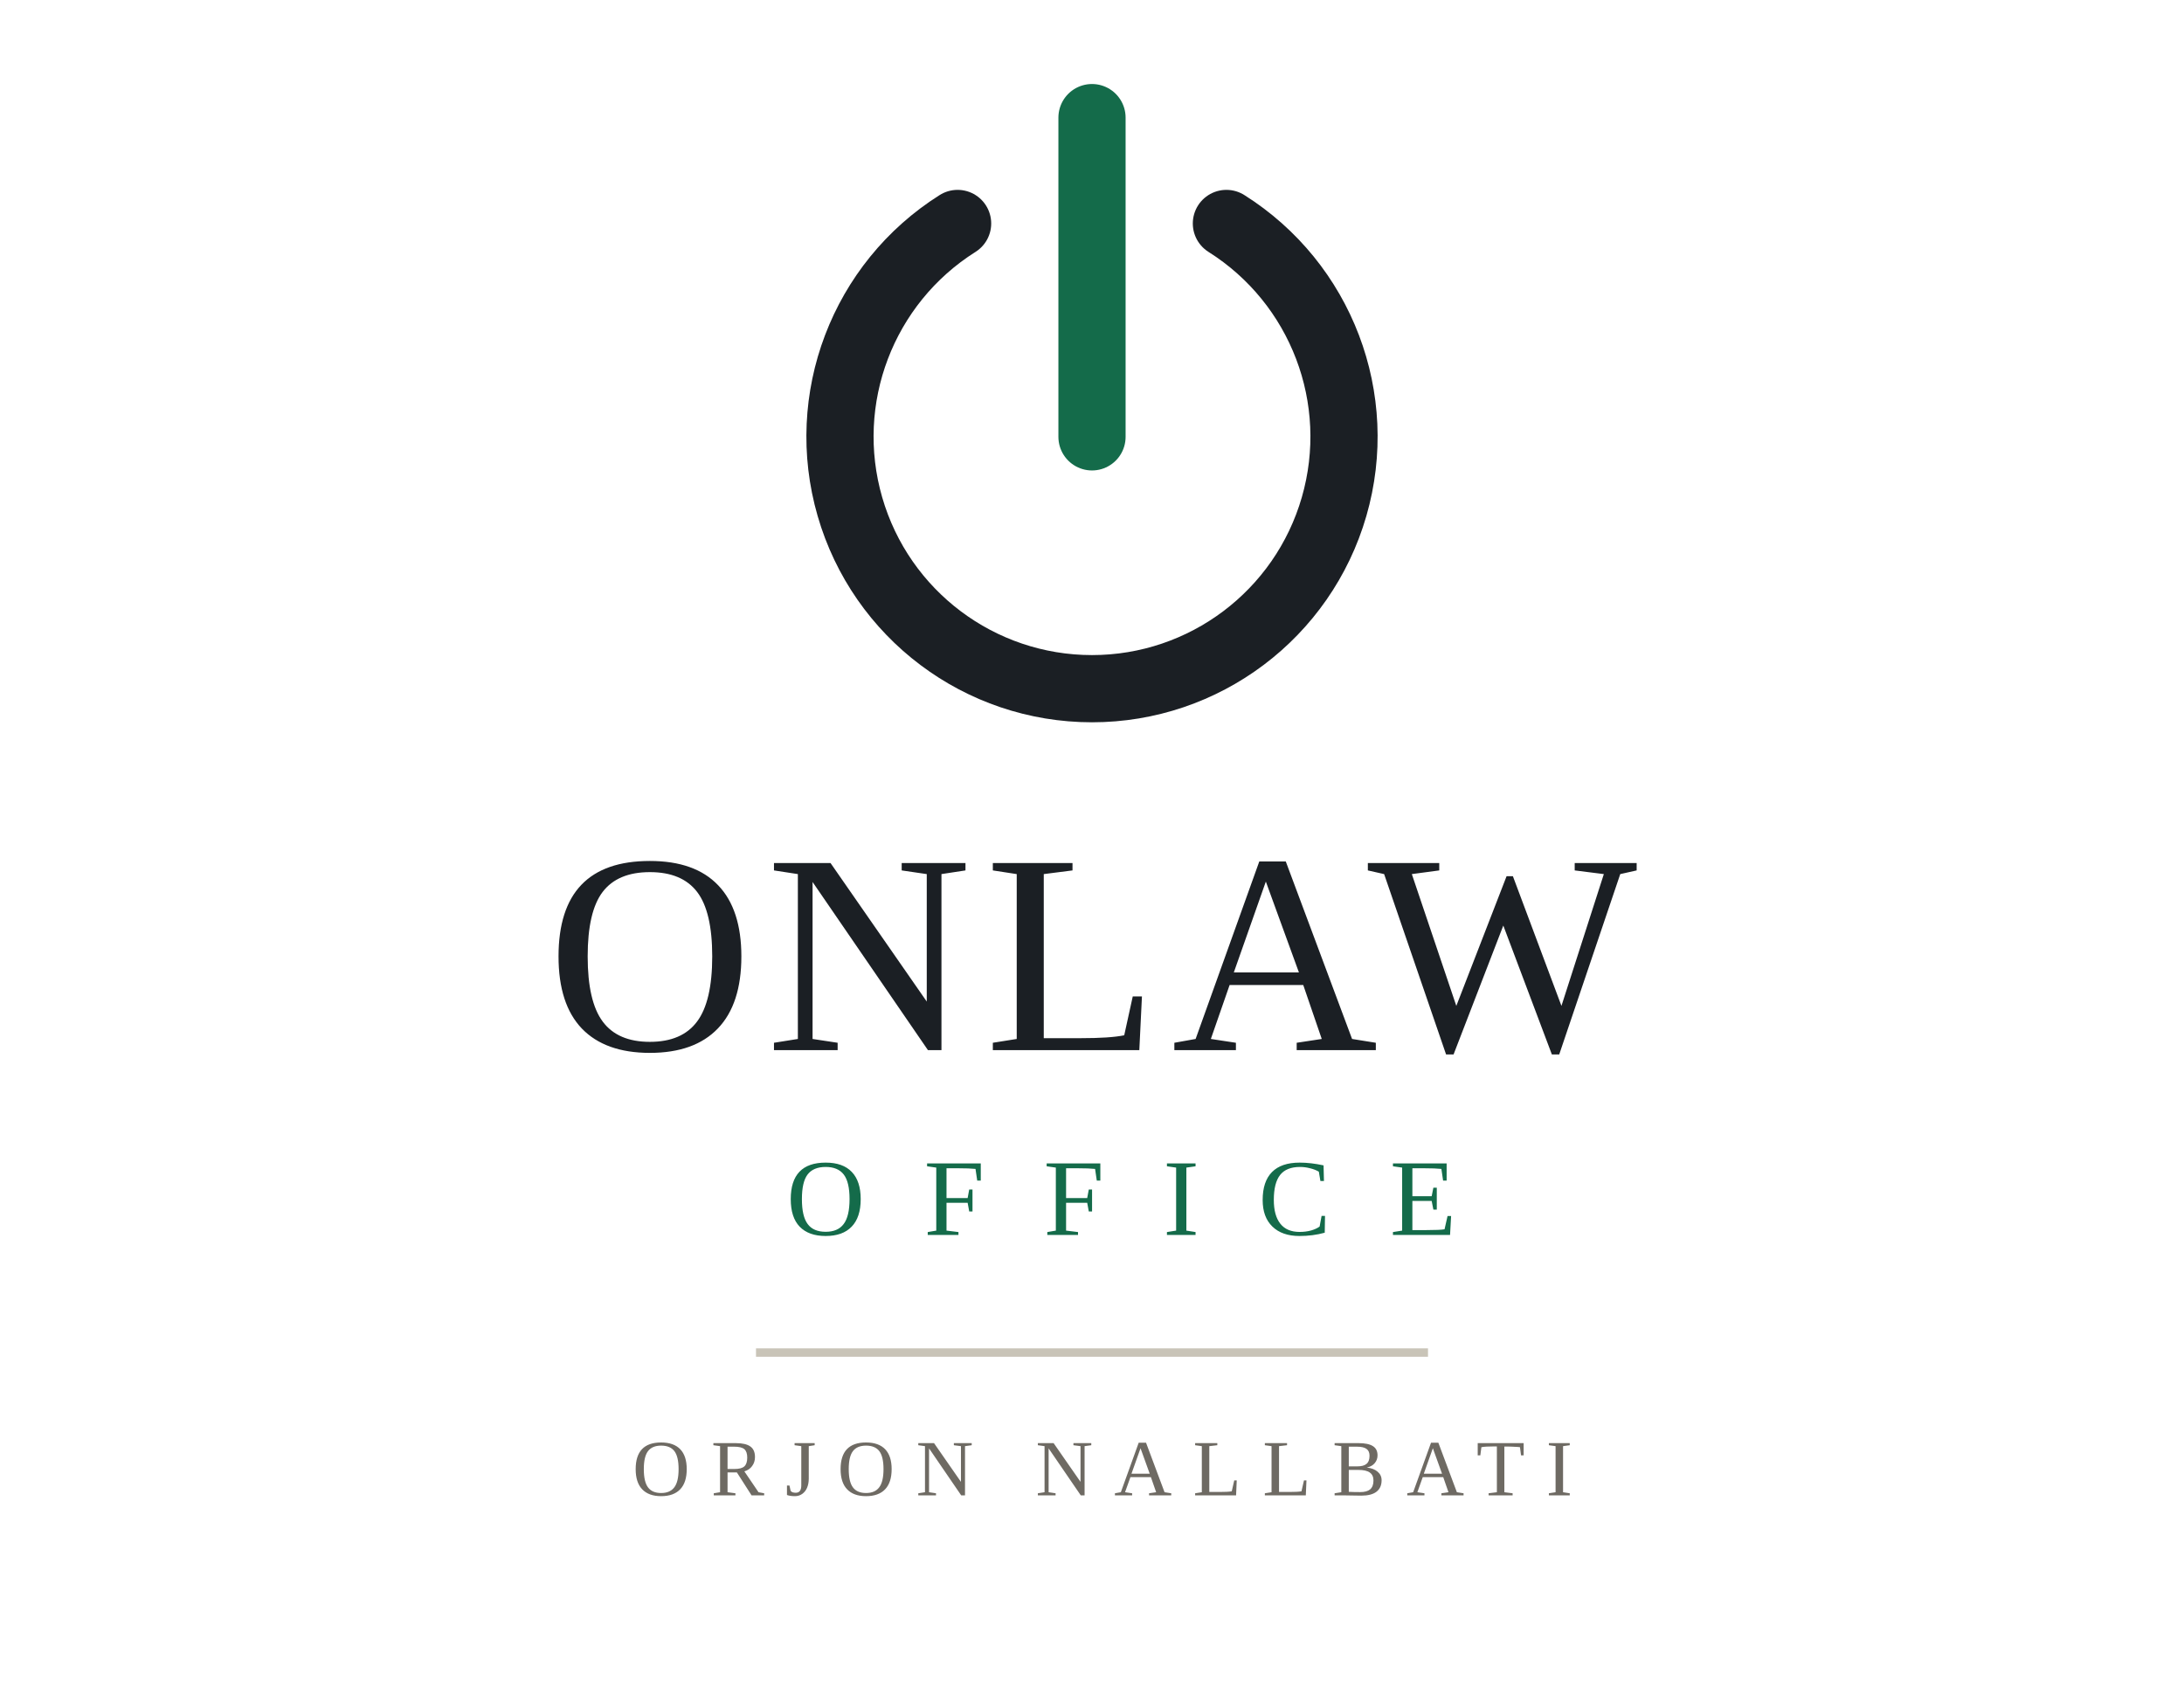
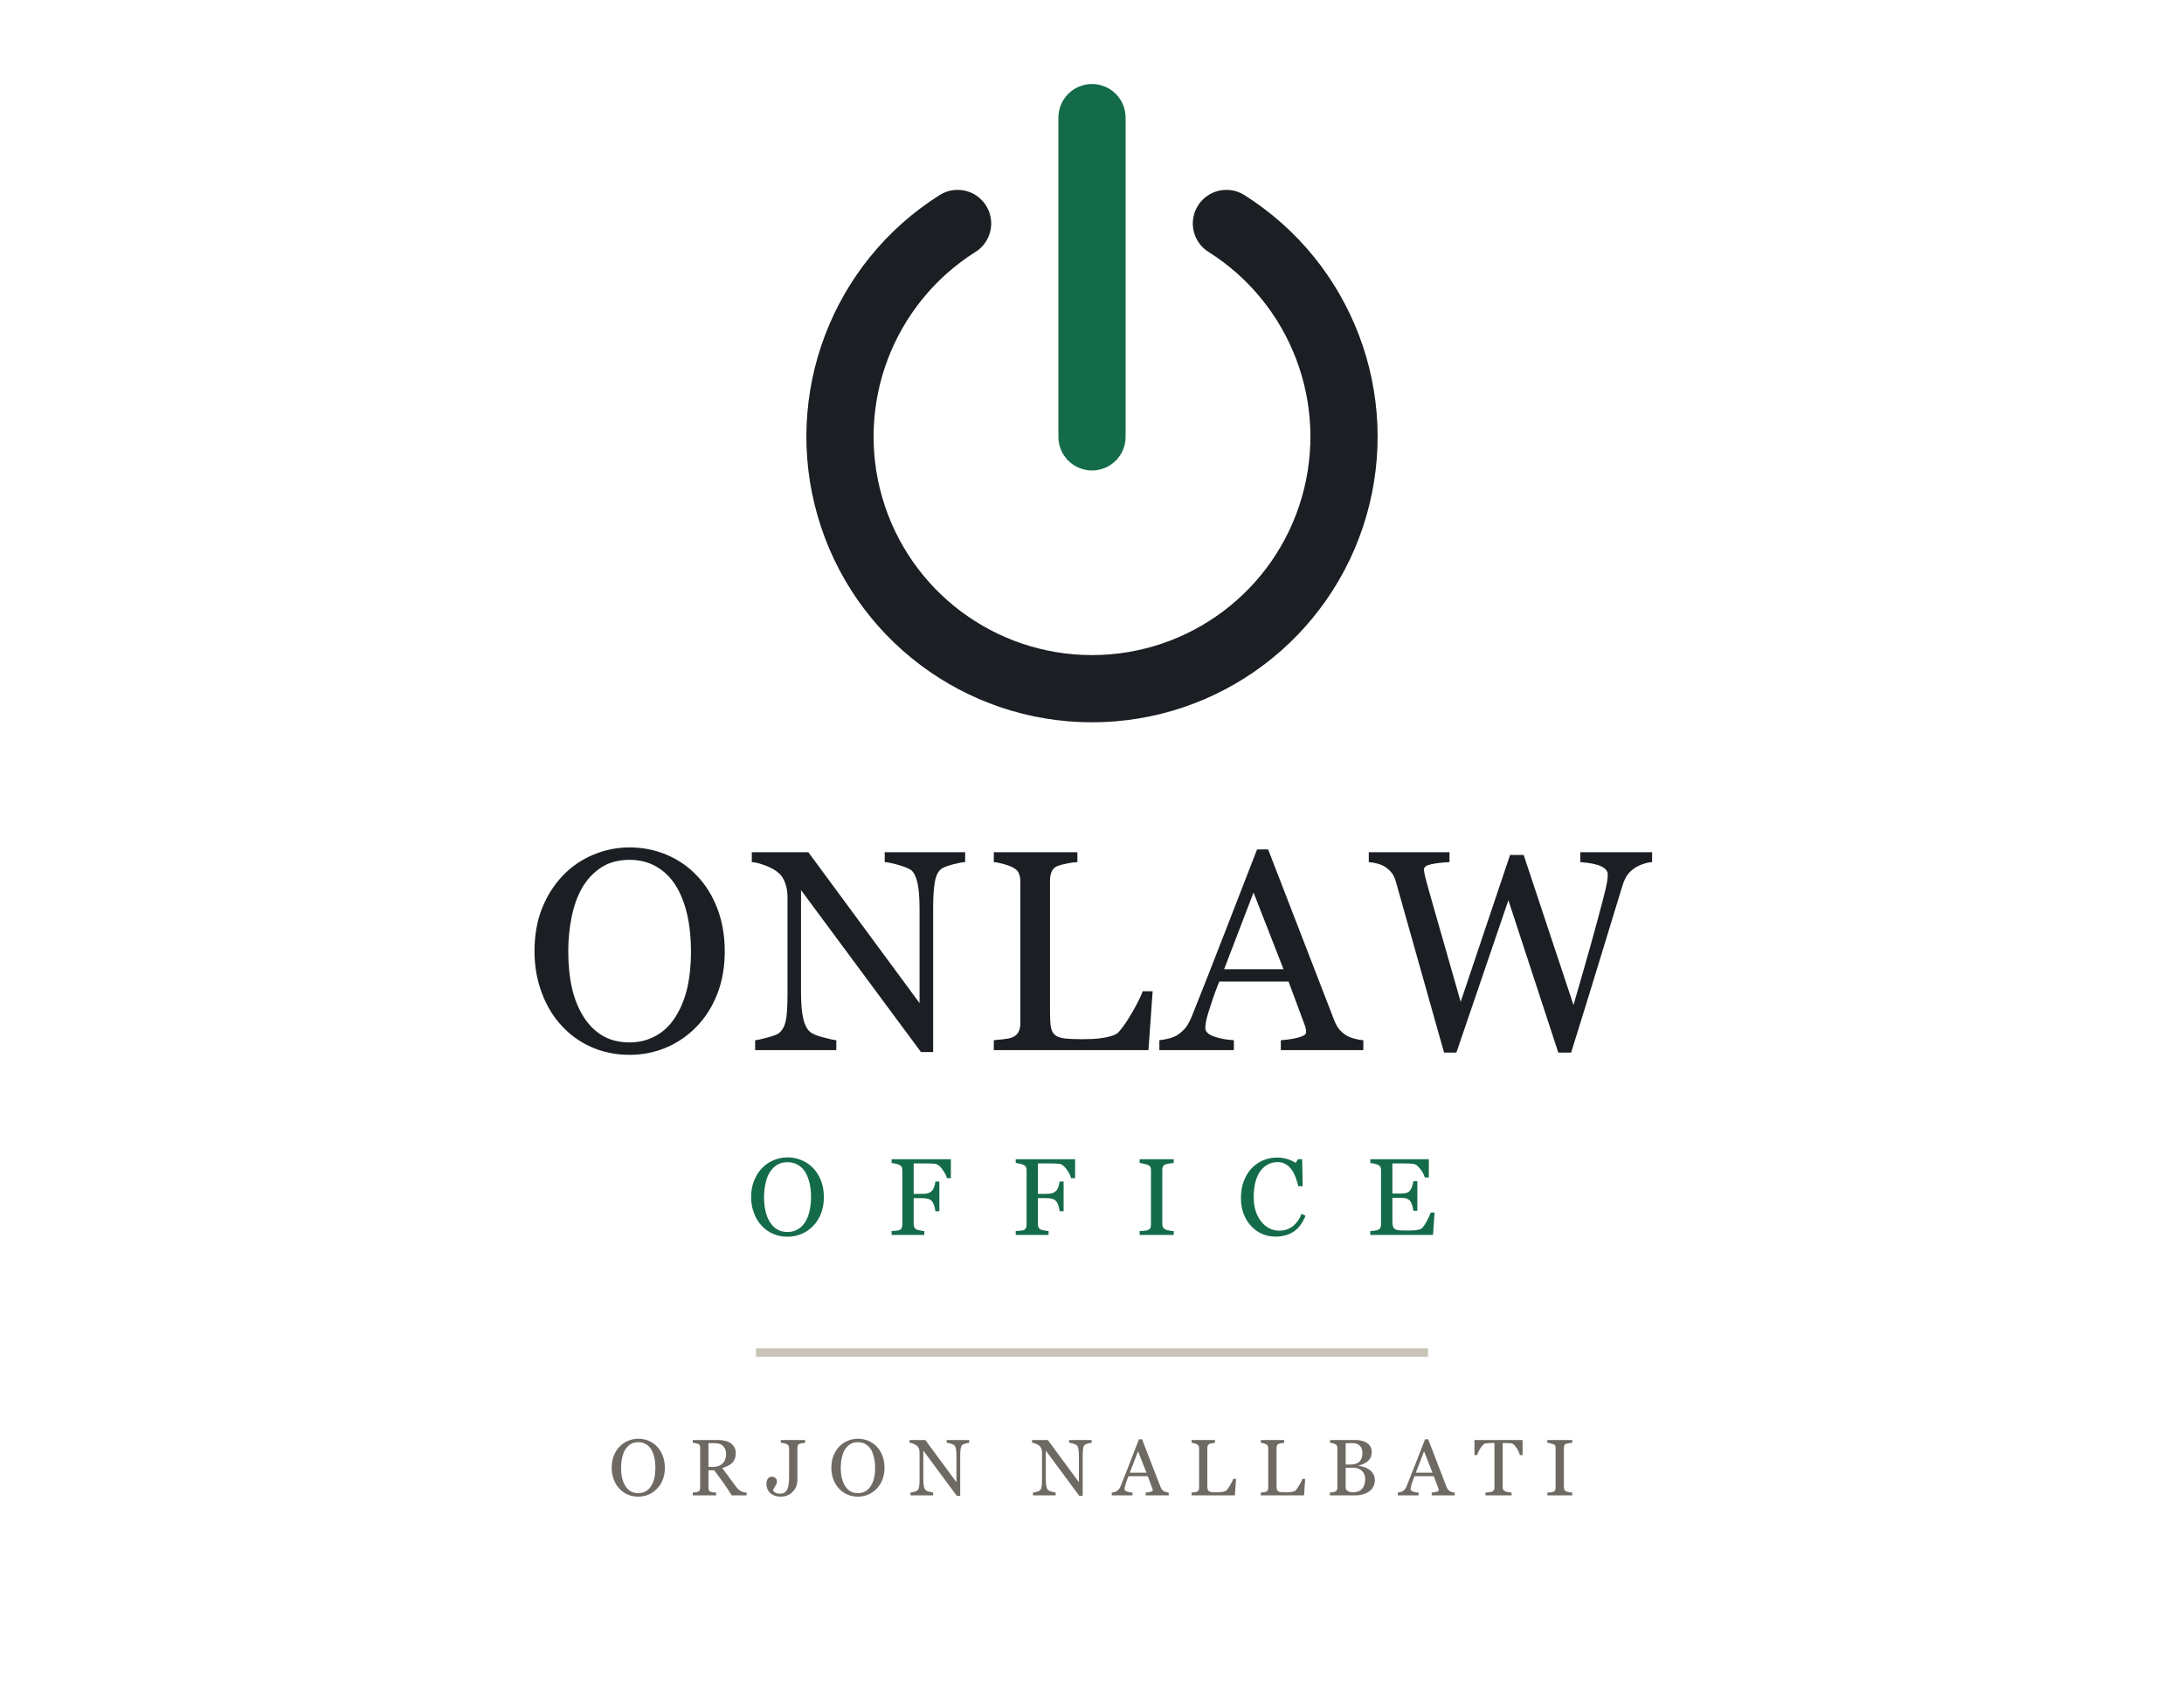
<svg xmlns="http://www.w3.org/2000/svg" viewBox="0 0 260 200" width="260" height="200" role="img" aria-label="OnLawOffice — Av. Orjon Nallbati">
  <path d="M114 26.6 A 30 30 0 1 0 146 26.6" fill="none" stroke="#1B1F24" stroke-width="8" stroke-linecap="round" />
  <path d="M130 14 L 130 52" fill="none" stroke="#146B4A" stroke-width="8" stroke-linecap="round" />
-   <text x="130" y="125" text-anchor="middle" font-family="Times New Roman, Liberation Serif, Georgia, serif" font-size="34" fill="#1B1F24" letter-spacing="1.5">ONLAW</text>
-   <text x="133.5" y="147" text-anchor="middle" font-family="Times New Roman, Liberation Serif, Georgia, serif" font-size="13" fill="#146B4A" letter-spacing="7">OFFICE</text>
+   <path d="M82.96 104.23Q84.52 105.85 85.40 108.15Q86.28 110.45 86.28 113.24Q86.28 116.05 85.38 118.34Q84.48 120.63 82.89 122.24Q81.35 123.83 79.30 124.70Q77.26 125.56 74.95 125.56Q72.50 125.56 70.41 124.64Q68.33 123.72 66.84 122.07Q65.34 120.46 64.49 118.16Q63.63 115.86 63.63 113.24Q63.63 110.37 64.53 108.12Q65.43 105.87 67.00 104.23Q68.56 102.60 70.63 101.74Q72.70 100.87 74.95 100.87Q77.30 100.87 79.37 101.75Q81.45 102.63 82.96 104.23ZM80.48 120.93Q81.41 119.42 81.84 117.51Q82.26 115.60 82.26 113.24Q82.26 110.82 81.79 108.79Q81.31 106.77 80.40 105.34Q79.49 103.93 78.11 103.14Q76.73 102.35 74.95 102.35Q72.96 102.35 71.57 103.26Q70.17 104.18 69.29 105.70Q68.46 107.16 68.06 109.12Q67.65 111.08 67.65 113.24Q67.65 115.63 68.08 117.56Q68.51 119.48 69.44 120.98Q70.34 122.44 71.70 123.26Q73.06 124.08 74.95 124.08Q76.73 124.08 78.16 123.25Q79.59 122.42 80.48 120.93ZM114.90 102.62Q114.44 102.63 113.48 102.88Q112.51 103.13 112.10 103.40Q111.50 103.81 111.29 104.99Q111.09 106.17 111.09 107.98V125.23H109.64L95.36 105.95V118.11Q95.36 120.15 95.62 121.24Q95.88 122.34 96.41 122.80Q96.79 123.17 97.99 123.48Q99.18 123.80 99.56 123.82V125.0H89.90V123.82Q90.35 123.78 91.41 123.49Q92.47 123.20 92.74 122.97Q93.32 122.50 93.54 121.55Q93.75 120.60 93.75 118.29V106.68Q93.75 105.92 93.49 105.16Q93.22 104.39 92.77 103.98Q92.18 103.43 91.16 103.04Q90.13 102.65 89.50 102.62V101.44H96.23L109.47 119.40V108.19Q109.47 106.14 109.21 105.03Q108.94 103.93 108.45 103.56Q107.98 103.25 106.93 102.95Q105.87 102.65 105.32 102.62V101.44H114.90ZM137.22 117.99 136.72 125.0H118.31V123.82Q118.71 123.78 119.47 123.70Q120.22 123.62 120.52 123.48Q121.02 123.27 121.24 122.85Q121.47 122.44 121.47 121.79V104.92Q121.47 104.36 121.28 103.93Q121.09 103.50 120.52 103.23Q120.14 103.03 119.45 102.84Q118.76 102.65 118.31 102.62V101.44H128.26V102.62Q127.79 102.63 127.05 102.78Q126.31 102.93 125.98 103.05Q125.42 103.25 125.21 103.73Q125.00 104.21 125.00 104.76V120.58Q125.00 121.67 125.11 122.28Q125.22 122.89 125.62 123.22Q126.00 123.52 126.75 123.61Q127.51 123.70 128.87 123.70Q129.49 123.70 130.15 123.67Q130.81 123.63 131.41 123.53Q131.99 123.43 132.48 123.26Q132.97 123.09 133.20 122.82Q133.89 122.06 134.79 120.50Q135.69 118.95 136.04 117.99ZM162.30 125.0H152.48V123.82Q153.78 123.73 154.63 123.48Q155.49 123.24 155.49 122.87Q155.49 122.72 155.46 122.50Q155.42 122.29 155.36 122.12L153.40 116.84H145.15Q144.68 118.01 144.39 118.87Q144.10 119.73 143.87 120.46Q143.65 121.18 143.57 121.62Q143.49 122.07 143.49 122.36Q143.49 123.02 144.53 123.38Q145.58 123.75 146.89 123.82V125.0H138.02V123.82Q138.46 123.78 139.10 123.63Q139.75 123.47 140.17 123.20Q140.83 122.75 141.20 122.26Q141.56 121.77 141.91 120.91Q143.69 116.48 145.83 110.95Q147.97 105.42 149.65 101.11H150.97L158.83 121.43Q159.08 122.07 159.39 122.47Q159.71 122.87 160.27 123.25Q160.65 123.48 161.27 123.64Q161.88 123.80 162.30 123.82ZM152.80 115.37 149.23 106.24 145.73 115.37ZM196.68 102.62Q196.27 102.63 195.72 102.81Q195.17 102.98 194.71 103.26Q194.13 103.63 193.77 104.10Q193.41 104.58 193.15 105.42Q191.97 109.26 190.41 114.38Q188.85 119.50 187.04 125.29H185.51L179.57 107.16L173.38 125.29H171.91Q170.27 119.48 168.51 113.23Q166.75 106.98 166.15 104.86Q166.00 104.34 165.71 103.94Q165.42 103.55 164.93 103.21Q164.51 102.93 163.95 102.79Q163.40 102.65 162.95 102.62V101.44H172.56V102.62Q171.30 102.68 170.41 102.87Q169.52 103.05 169.52 103.48Q169.52 103.65 169.57 103.92Q169.62 104.19 169.66 104.36Q170.04 105.82 171.01 109.18Q171.98 112.54 173.89 119.25L179.77 101.77H181.39L187.32 119.63Q188.52 115.52 189.38 112.44Q190.24 109.36 190.81 107.16Q191.21 105.62 191.31 105.05Q191.40 104.48 191.40 104.08Q191.40 103.51 190.63 103.13Q189.86 102.75 188.13 102.62V101.44H196.68Z" fill="#1B1F24" />
+   <path d="M96.81 139.05Q97.41 139.68 97.75 140.56Q98.08 141.43 98.08 142.50Q98.08 143.57 97.74 144.45Q97.40 145.33 96.79 145.94Q96.20 146.55 95.42 146.88Q94.64 147.21 93.75 147.21Q92.81 147.21 92.02 146.86Q91.22 146.51 90.65 145.88Q90.08 145.26 89.75 144.38Q89.42 143.50 89.42 142.50Q89.42 141.40 89.77 140.54Q90.11 139.68 90.71 139.05Q91.31 138.43 92.10 138.10Q92.89 137.77 93.75 137.77Q94.65 137.77 95.44 138.11Q96.24 138.44 96.81 139.05ZM95.87 145.44Q96.22 144.86 96.38 144.13Q96.55 143.40 96.55 142.50Q96.55 141.57 96.37 140.80Q96.18 140.03 95.84 139.48Q95.49 138.94 94.96 138.64Q94.43 138.34 93.75 138.34Q92.99 138.34 92.46 138.69Q91.93 139.04 91.59 139.62Q91.27 140.18 91.12 140.93Q90.96 141.68 90.96 142.50Q90.96 143.41 91.13 144.15Q91.29 144.89 91.65 145.46Q91.99 146.02 92.51 146.33Q93.03 146.65 93.75 146.65Q94.43 146.65 94.98 146.33Q95.52 146.01 95.87 145.44ZM113.20 140.24H112.73Q112.59 139.74 112.17 139.17Q111.75 138.60 111.36 138.54Q111.16 138.51 110.89 138.50Q110.62 138.49 110.28 138.49H108.77V142.11H109.81Q110.28 142.11 110.54 142.01Q110.80 141.91 110.98 141.71Q111.11 141.57 111.21 141.27Q111.32 140.98 111.35 140.64H111.83V144.18H111.35Q111.33 143.90 111.22 143.54Q111.11 143.19 110.98 143.03Q110.79 142.79 110.50 142.71Q110.21 142.62 109.81 142.62H108.77V145.73Q108.77 145.93 108.85 146.10Q108.94 146.27 109.15 146.37Q109.24 146.41 109.56 146.47Q109.88 146.54 110.04 146.54V147.0H106.14V146.54Q106.33 146.53 106.64 146.50Q106.96 146.47 107.06 146.43Q107.25 146.35 107.33 146.19Q107.42 146.02 107.42 145.80V139.30Q107.42 139.09 107.35 138.92Q107.28 138.76 107.06 138.66Q106.89 138.58 106.60 138.51Q106.31 138.45 106.14 138.44V137.99H113.20ZM127.99 140.24H127.51Q127.38 139.74 126.96 139.17Q126.54 138.60 126.15 138.54Q125.95 138.51 125.68 138.50Q125.41 138.49 125.07 138.49H123.56V142.11H124.59Q125.06 142.11 125.32 142.01Q125.58 141.91 125.77 141.71Q125.90 141.57 126.00 141.27Q126.10 140.98 126.14 140.64H126.62V144.18H126.14Q126.12 143.90 126.01 143.54Q125.90 143.19 125.77 143.03Q125.58 142.79 125.29 142.71Q125.00 142.62 124.59 142.62H123.56V145.73Q123.56 145.93 123.64 146.10Q123.72 146.27 123.93 146.37Q124.03 146.41 124.35 146.47Q124.66 146.54 124.83 146.54V147.0H120.92V146.54Q121.12 146.53 121.43 146.50Q121.75 146.47 121.85 146.43Q122.04 146.35 122.12 146.19Q122.21 146.02 122.21 145.80V139.30Q122.21 139.09 122.14 138.92Q122.07 138.76 121.85 138.66Q121.67 138.58 121.39 138.51Q121.10 138.45 120.92 138.44V137.99H127.99ZM139.73 147.0H135.67V146.54Q135.84 146.53 136.16 146.51Q136.49 146.48 136.62 146.43Q136.83 146.35 136.93 146.20Q137.02 146.06 137.02 145.81V139.28Q137.02 139.06 136.95 138.91Q136.88 138.76 136.62 138.66Q136.43 138.58 136.14 138.52Q135.85 138.45 135.67 138.44V137.99H139.73V138.44Q139.53 138.44 139.26 138.49Q138.98 138.53 138.78 138.59Q138.54 138.67 138.46 138.84Q138.37 139.01 138.37 139.22V145.74Q138.37 145.95 138.47 146.11Q138.56 146.27 138.78 146.37Q138.91 146.42 139.21 146.48Q139.52 146.54 139.73 146.54ZM151.82 147.20Q151.02 147.20 150.28 146.89Q149.54 146.57 148.97 145.97Q148.40 145.38 148.06 144.52Q147.73 143.66 147.73 142.58Q147.73 141.50 148.06 140.62Q148.39 139.74 148.97 139.10Q149.55 138.48 150.34 138.13Q151.12 137.79 152.02 137.79Q152.69 137.79 153.23 137.96Q153.76 138.12 154.25 138.42L154.51 137.99H155.02L155.08 141.20H154.56Q154.46 140.73 154.25 140.18Q154.05 139.63 153.78 139.25Q153.47 138.82 153.05 138.57Q152.63 138.33 152.10 138.33Q151.48 138.33 150.95 138.60Q150.42 138.88 150.03 139.41Q149.66 139.92 149.45 140.72Q149.25 141.51 149.25 142.49Q149.25 143.35 149.46 144.07Q149.68 144.79 150.09 145.34Q150.50 145.88 151.05 146.18Q151.61 146.49 152.29 146.49Q152.81 146.49 153.24 146.33Q153.67 146.16 153.99 145.90Q154.30 145.62 154.55 145.26Q154.79 144.91 154.94 144.49L155.42 144.72Q154.87 146.06 153.97 146.63Q153.07 147.20 151.82 147.20ZM170.78 144.34 170.60 147.0H163.13V146.54Q163.32 146.53 163.63 146.49Q163.95 146.45 164.05 146.40Q164.25 146.31 164.33 146.16Q164.41 146.00 164.41 145.77V139.30Q164.41 139.09 164.34 138.92Q164.27 138.76 164.05 138.66Q163.88 138.58 163.59 138.51Q163.30 138.45 163.13 138.44V137.99H170.10V140.16H169.62Q169.49 139.68 169.07 139.13Q168.65 138.59 168.27 138.54Q168.07 138.51 167.80 138.50Q167.53 138.49 167.18 138.49H165.76V142.07H166.78Q167.26 142.07 167.49 141.98Q167.72 141.89 167.89 141.67Q168.03 141.49 168.12 141.18Q168.22 140.87 168.26 140.60H168.73V144.12H168.26Q168.23 143.81 168.12 143.48Q168.01 143.14 167.89 142.98Q167.69 142.74 167.44 142.66Q167.19 142.58 166.78 142.58H165.76V145.29Q165.76 145.69 165.82 145.93Q165.87 146.16 166.04 146.28Q166.20 146.40 166.49 146.44Q166.78 146.47 167.30 146.47Q167.51 146.47 167.86 146.47Q168.20 146.47 168.43 146.45Q168.67 146.42 168.93 146.36Q169.19 146.29 169.30 146.18Q169.59 145.87 169.91 145.25Q170.23 144.63 170.32 144.34Z" fill="#146B4A" />
  <path d="M90 161 L 170 161" stroke="#C9C4B8" stroke-width="1" />
-   <text x="131.25" y="178" text-anchor="middle" font-family="Times New Roman, Liberation Serif, Georgia, serif" font-size="9.5" fill="#6E6A63" letter-spacing="2.5">ORJON NALLBATI</text>
+   <path d="M78.22 172.19Q78.66 172.65 78.90 173.29Q79.15 173.93 79.15 174.71Q79.15 175.49 78.90 176.13Q78.65 176.78 78.20 177.22Q77.77 177.67 77.20 177.91Q76.63 178.15 75.98 178.15Q75.30 178.15 74.72 177.90Q74.13 177.64 73.72 177.18Q73.30 176.73 73.06 176.09Q72.82 175.44 72.82 174.71Q72.82 173.91 73.07 173.28Q73.32 172.65 73.76 172.19Q74.20 171.74 74.78 171.50Q75.35 171.26 75.98 171.26Q76.64 171.26 77.22 171.50Q77.80 171.75 78.22 172.19ZM77.53 176.86Q77.79 176.44 77.91 175.90Q78.02 175.37 78.02 174.71Q78.02 174.03 77.89 173.47Q77.76 172.90 77.51 172.50Q77.25 172.11 76.87 171.89Q76.48 171.67 75.98 171.67Q75.43 171.67 75.04 171.92Q74.65 172.18 74.40 172.60Q74.17 173.01 74.06 173.56Q73.94 174.11 73.94 174.71Q73.94 175.38 74.06 175.92Q74.18 176.45 74.44 176.87Q74.69 177.28 75.07 177.51Q75.46 177.74 75.98 177.74Q76.48 177.74 76.88 177.51Q77.28 177.28 77.53 176.86ZM88.88 178.0H87.11Q86.52 177.07 86.05 176.40Q85.57 175.73 85.02 175.01H84.34V177.10Q84.34 177.26 84.39 177.39Q84.44 177.51 84.61 177.57Q84.70 177.61 84.90 177.63Q85.11 177.66 85.26 177.67V178.0H82.47V177.67Q82.58 177.66 82.80 177.63Q83.01 177.61 83.09 177.57Q83.23 177.51 83.29 177.40Q83.35 177.28 83.35 177.10V172.34Q83.35 172.18 83.31 172.05Q83.26 171.93 83.09 171.86Q82.97 171.82 82.79 171.79Q82.60 171.75 82.47 171.74V171.41H85.51Q85.93 171.41 86.30 171.50Q86.66 171.58 86.96 171.77Q87.25 171.96 87.42 172.26Q87.59 172.56 87.59 172.98Q87.59 173.36 87.47 173.65Q87.36 173.95 87.13 174.16Q86.92 174.36 86.63 174.50Q86.34 174.65 85.98 174.75Q86.47 175.40 86.79 175.84Q87.12 176.28 87.58 176.91Q87.79 177.19 87.95 177.32Q88.12 177.45 88.28 177.54Q88.40 177.60 88.58 177.63Q88.76 177.66 88.88 177.67ZM86.44 173.09Q86.44 172.49 86.10 172.14Q85.76 171.79 85.13 171.79H84.34V174.61H84.95Q85.59 174.61 86.02 174.20Q86.44 173.79 86.44 173.09ZM95.85 171.74Q95.72 171.75 95.53 171.78Q95.34 171.81 95.20 171.85Q95.04 171.91 94.99 172.04Q94.93 172.17 94.93 172.32V176.22Q94.93 176.53 94.81 176.87Q94.69 177.22 94.45 177.48Q94.18 177.80 93.80 177.98Q93.42 178.15 92.93 178.15Q92.18 178.15 91.71 177.73Q91.24 177.30 91.24 176.58Q91.24 176.27 91.40 176.03Q91.56 175.78 91.87 175.78Q92.15 175.78 92.32 175.94Q92.49 176.09 92.49 176.35Q92.49 176.50 92.43 176.65Q92.37 176.79 92.29 176.91Q92.22 177.02 92.14 177.16Q92.05 177.30 92.01 177.42Q92.11 177.57 92.31 177.69Q92.52 177.80 92.87 177.80Q93.21 177.80 93.42 177.65Q93.64 177.49 93.74 177.23Q93.85 176.99 93.89 176.64Q93.94 176.29 93.94 175.85V172.37Q93.94 172.21 93.88 172.10Q93.83 171.99 93.66 171.90Q93.52 171.83 93.30 171.79Q93.09 171.75 92.95 171.74V171.41H95.85ZM104.37 172.19Q104.81 172.65 105.05 173.29Q105.30 173.93 105.30 174.71Q105.30 175.49 105.05 176.13Q104.80 176.78 104.35 177.22Q103.92 177.67 103.35 177.91Q102.78 178.15 102.14 178.15Q101.45 178.15 100.87 177.90Q100.29 177.64 99.87 177.18Q99.45 176.73 99.21 176.09Q98.97 175.44 98.97 174.71Q98.97 173.91 99.22 173.28Q99.47 172.65 99.91 172.19Q100.35 171.74 100.93 171.50Q101.51 171.26 102.14 171.26Q102.79 171.26 103.37 171.50Q103.95 171.75 104.37 172.19ZM103.68 176.86Q103.94 176.44 104.06 175.90Q104.18 175.37 104.18 174.71Q104.18 174.03 104.04 173.47Q103.91 172.90 103.66 172.50Q103.40 172.11 103.02 171.89Q102.63 171.67 102.14 171.67Q101.58 171.67 101.19 171.92Q100.80 172.18 100.55 172.60Q100.32 173.01 100.21 173.56Q100.09 174.11 100.09 174.71Q100.09 175.38 100.22 175.92Q100.34 176.45 100.60 176.87Q100.85 177.28 101.23 177.51Q101.61 177.74 102.14 177.74Q102.63 177.74 103.03 177.51Q103.43 177.28 103.68 176.86ZM115.38 171.74Q115.25 171.75 114.98 171.82Q114.71 171.89 114.60 171.96Q114.43 172.08 114.37 172.41Q114.31 172.73 114.31 173.24V178.06H113.91L109.92 172.67V176.07Q109.92 176.64 109.99 176.95Q110.06 177.25 110.21 177.38Q110.32 177.48 110.65 177.57Q110.99 177.66 111.09 177.67V178.0H108.39V177.67Q108.52 177.66 108.82 177.58Q109.11 177.49 109.19 177.43Q109.35 177.30 109.41 177.03Q109.47 176.77 109.47 176.12V172.88Q109.47 172.67 109.40 172.45Q109.32 172.24 109.20 172.12Q109.03 171.97 108.74 171.86Q108.46 171.75 108.28 171.74V171.41H110.16L113.86 176.43V173.30Q113.86 172.73 113.79 172.42Q113.71 172.11 113.57 172.01Q113.44 171.92 113.15 171.83Q112.86 171.75 112.70 171.74V171.41H115.38ZM129.96 171.74Q129.83 171.75 129.56 171.82Q129.29 171.89 129.17 171.96Q129.01 172.08 128.95 172.41Q128.89 172.73 128.89 173.24V178.06H128.49L124.50 172.67V176.07Q124.50 176.64 124.57 176.95Q124.64 177.25 124.79 177.38Q124.90 177.48 125.23 177.57Q125.57 177.66 125.67 177.67V178.0H122.97V177.67Q123.10 177.66 123.39 177.58Q123.69 177.49 123.77 177.43Q123.93 177.30 123.99 177.03Q124.05 176.77 124.05 176.12V172.88Q124.05 172.67 123.97 172.45Q123.90 172.24 123.77 172.12Q123.61 171.97 123.32 171.86Q123.04 171.75 122.86 171.74V171.41H124.74L128.44 176.43V173.30Q128.44 172.73 128.37 172.42Q128.29 172.11 128.15 172.01Q128.02 171.92 127.73 171.83Q127.43 171.75 127.28 171.74V171.41H129.96ZM139.13 178.0H136.39V177.67Q136.75 177.64 136.99 177.57Q137.23 177.50 137.23 177.40Q137.23 177.36 137.22 177.30Q137.21 177.24 137.19 177.19L136.64 175.72H134.34Q134.21 176.04 134.13 176.28Q134.04 176.52 133.98 176.73Q133.92 176.93 133.90 177.05Q133.87 177.18 133.87 177.26Q133.87 177.44 134.17 177.55Q134.46 177.65 134.82 177.67V178.0H132.35V177.67Q132.47 177.66 132.65 177.61Q132.83 177.57 132.95 177.49Q133.13 177.37 133.23 177.23Q133.33 177.10 133.43 176.85Q133.93 175.62 134.53 174.07Q135.13 172.53 135.59 171.32H135.96L138.16 177.00Q138.23 177.18 138.32 177.29Q138.40 177.40 138.56 177.51Q138.67 177.57 138.84 177.62Q139.01 177.66 139.13 177.67ZM136.48 175.30 135.48 172.75 134.50 175.30ZM147.15 176.04 147.01 178.0H141.86V177.67Q141.98 177.66 142.19 177.63Q142.40 177.61 142.48 177.57Q142.62 177.51 142.68 177.40Q142.75 177.28 142.75 177.10V172.39Q142.75 172.23 142.69 172.11Q142.64 171.99 142.48 171.91Q142.38 171.86 142.18 171.80Q141.99 171.75 141.86 171.74V171.41H144.64V171.74Q144.51 171.75 144.31 171.79Q144.10 171.83 144.01 171.86Q143.85 171.92 143.79 172.05Q143.73 172.19 143.73 172.34V176.76Q143.73 177.07 143.76 177.24Q143.79 177.41 143.91 177.50Q144.01 177.58 144.22 177.61Q144.43 177.63 144.82 177.63Q144.99 177.63 145.17 177.62Q145.36 177.61 145.52 177.59Q145.69 177.56 145.82 177.51Q145.96 177.46 146.03 177.39Q146.22 177.17 146.47 176.74Q146.72 176.31 146.82 176.04ZM155.38 176.04 155.24 178.0H150.10V177.67Q150.21 177.66 150.42 177.63Q150.63 177.61 150.72 177.57Q150.85 177.51 150.92 177.40Q150.98 177.28 150.98 177.10V172.39Q150.98 172.23 150.93 172.11Q150.87 171.99 150.72 171.91Q150.61 171.86 150.42 171.80Q150.22 171.75 150.10 171.74V171.41H152.88V171.74Q152.75 171.75 152.54 171.79Q152.33 171.83 152.24 171.86Q152.08 171.92 152.03 172.05Q151.97 172.19 151.97 172.34V176.76Q151.97 177.07 152.00 177.24Q152.03 177.41 152.14 177.50Q152.25 177.58 152.46 177.61Q152.67 177.63 153.05 177.63Q153.22 177.63 153.41 177.62Q153.59 177.61 153.76 177.59Q153.92 177.56 154.06 177.51Q154.19 177.46 154.26 177.39Q154.45 177.17 154.70 176.74Q154.96 176.31 155.05 176.04ZM163.00 174.93Q163.29 175.12 163.48 175.44Q163.67 175.75 163.67 176.20Q163.67 176.66 163.47 177.00Q163.27 177.34 162.95 177.56Q162.64 177.77 162.24 177.88Q161.85 178.0 161.44 178.0H158.32V177.67Q158.43 177.66 158.64 177.63Q158.86 177.60 158.95 177.55Q159.09 177.49 159.15 177.38Q159.21 177.27 159.21 177.10V172.37Q159.21 172.21 159.16 172.09Q159.11 171.97 158.95 171.90Q158.81 171.83 158.64 171.79Q158.47 171.75 158.35 171.74V171.41H161.39Q161.74 171.41 162.06 171.48Q162.39 171.55 162.68 171.73Q162.95 171.89 163.13 172.17Q163.30 172.45 163.30 172.85Q163.30 173.19 163.18 173.47Q163.05 173.74 162.83 173.93Q162.61 174.12 162.34 174.24Q162.06 174.37 161.74 174.44V174.48Q162.02 174.52 162.37 174.63Q162.72 174.73 163.00 174.93ZM161.88 173.94Q162.05 173.74 162.12 173.50Q162.19 173.26 162.19 172.94Q162.19 172.40 161.89 172.09Q161.59 171.78 160.95 171.78Q160.80 171.78 160.58 171.79Q160.35 171.79 160.20 171.80V174.33H160.79Q161.17 174.33 161.44 174.23Q161.71 174.13 161.88 173.94ZM162.52 176.04Q162.52 175.45 162.13 175.08Q161.74 174.70 161.01 174.70Q160.71 174.70 160.51 174.71Q160.30 174.72 160.20 174.72V177.04Q160.20 177.33 160.44 177.48Q160.67 177.63 161.10 177.63Q161.79 177.63 162.15 177.22Q162.52 176.82 162.52 176.04ZM173.18 178.0H170.44V177.67Q170.80 177.64 171.04 177.57Q171.28 177.50 171.28 177.40Q171.28 177.36 171.27 177.30Q171.26 177.24 171.24 177.19L170.69 175.72H168.39Q168.26 176.04 168.18 176.28Q168.10 176.52 168.03 176.73Q167.97 176.93 167.95 177.05Q167.92 177.18 167.92 177.26Q167.92 177.44 168.22 177.55Q168.51 177.65 168.88 177.67V178.0H166.40V177.67Q166.52 177.66 166.70 177.61Q166.88 177.57 167.00 177.49Q167.18 177.37 167.28 177.23Q167.39 177.10 167.48 176.85Q167.98 175.62 168.58 174.07Q169.18 172.53 169.65 171.32H170.02L172.21 177.00Q172.28 177.18 172.37 177.29Q172.46 177.40 172.61 177.51Q172.72 177.57 172.89 177.62Q173.06 177.66 173.18 177.67ZM170.53 175.30 169.53 172.75 168.55 175.30ZM181.26 173.20H180.94Q180.90 173.03 180.79 172.80Q180.69 172.57 180.55 172.37Q180.41 172.15 180.25 171.99Q180.08 171.83 179.93 171.81Q179.79 171.79 179.57 171.78Q179.35 171.77 179.16 171.77H178.89V177.04Q178.89 177.19 178.96 177.32Q179.02 177.45 179.19 177.52Q179.27 177.55 179.54 177.61Q179.80 177.66 179.95 177.67V178.0H176.84V177.67Q176.97 177.66 177.24 177.63Q177.51 177.60 177.61 177.56Q177.76 177.50 177.83 177.39Q177.91 177.27 177.91 177.08V171.77H177.64Q177.49 171.77 177.28 171.78Q177.07 171.79 176.87 171.81Q176.72 171.83 176.55 171.99Q176.39 172.16 176.25 172.37Q176.11 172.58 176.00 172.81Q175.90 173.05 175.86 173.20H175.53V171.41H181.26ZM187.17 178.0H184.21V177.67Q184.33 177.66 184.57 177.64Q184.80 177.62 184.90 177.58Q185.05 177.52 185.12 177.42Q185.19 177.31 185.19 177.13V172.36Q185.19 172.20 185.14 172.09Q185.09 171.98 184.90 171.90Q184.76 171.85 184.55 171.80Q184.34 171.75 184.21 171.74V171.41H187.17V171.74Q187.03 171.75 186.83 171.78Q186.63 171.81 186.48 171.85Q186.30 171.91 186.24 172.03Q186.18 172.16 186.18 172.31V177.08Q186.18 177.23 186.25 177.35Q186.32 177.47 186.48 177.54Q186.58 177.57 186.80 177.62Q187.02 177.66 187.17 177.67Z" fill="#6E6A63" />
</svg>
